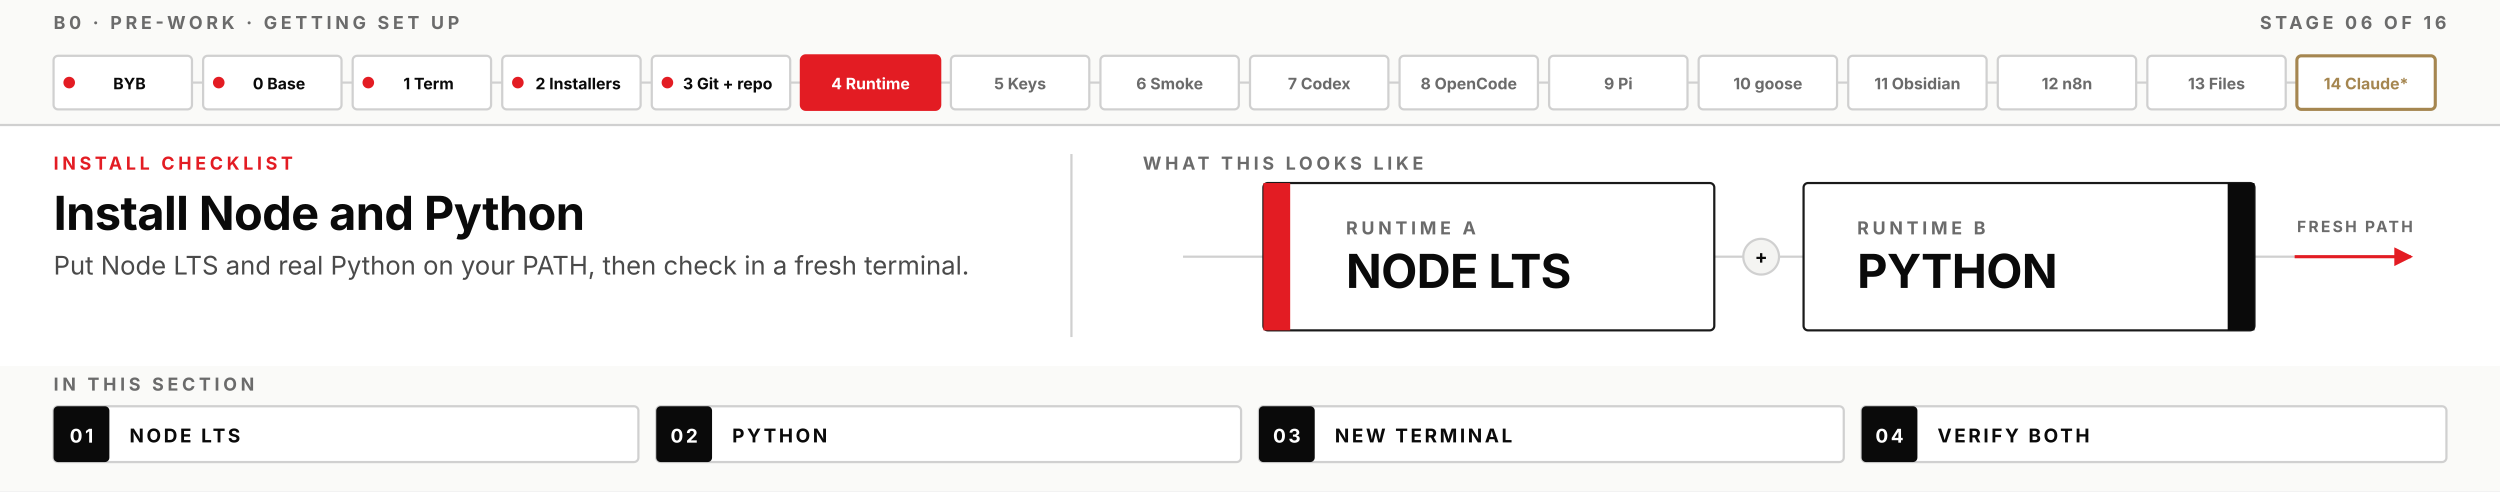
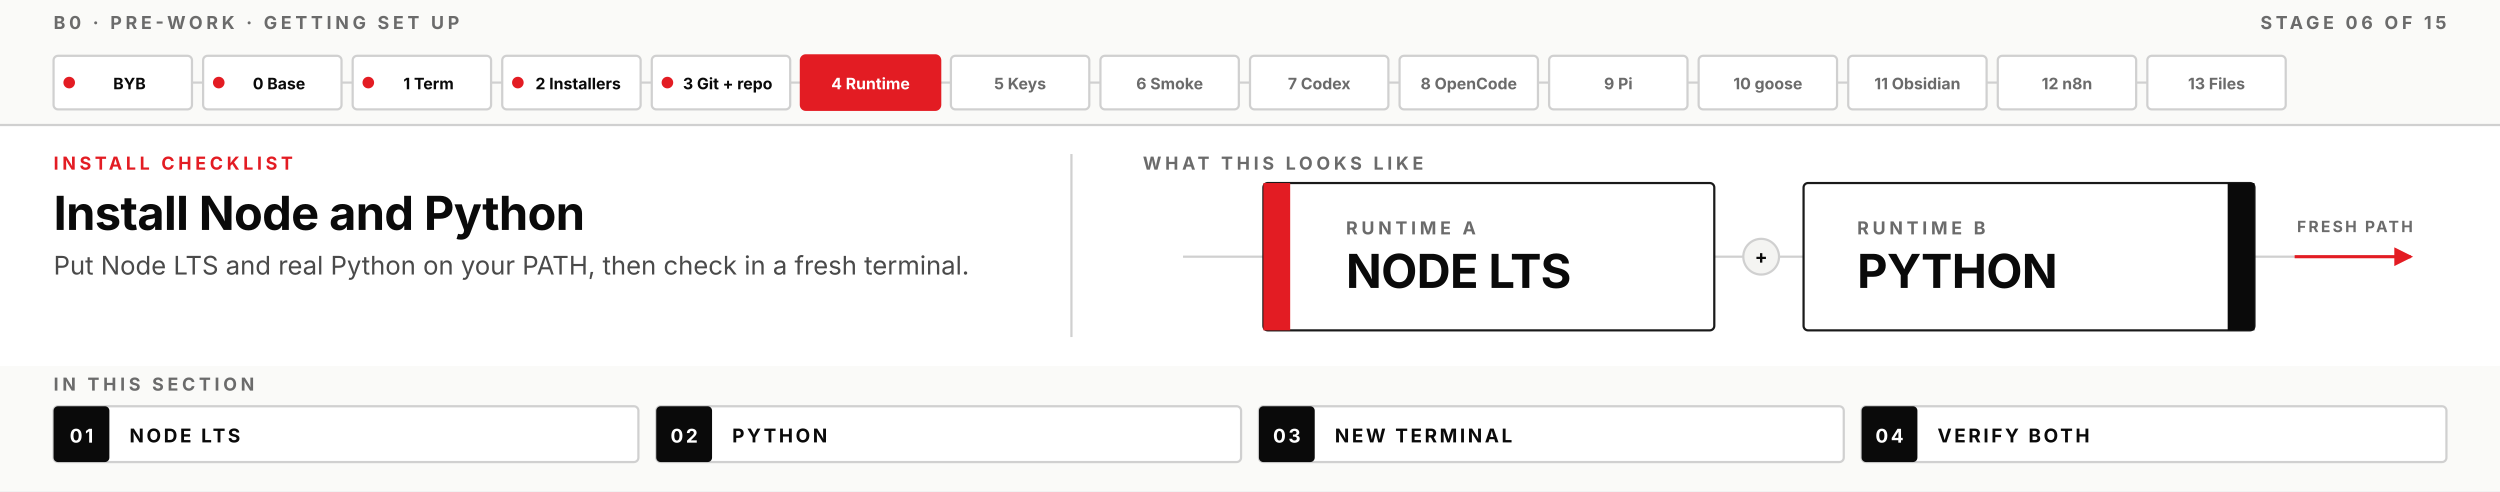
<svg xmlns="http://www.w3.org/2000/svg" viewBox="0 0 1120 220" role="img" aria-labelledby="title-install-pre-work-4-node-js-and-python">
  <defs>
    <marker id="arrow" viewBox="0 0 8 8" refX="7" refY="4" markerWidth="6" markerHeight="6" orient="auto-start-reverse">
      <path d="M0 0 8 4 0 8Z" fill="#0A0A0A" />
    </marker>
    <marker id="arrow-red" viewBox="0 0 8 8" refX="7" refY="4" markerWidth="6" markerHeight="6" orient="auto-start-reverse">
      <path d="M0 0 8 4 0 8Z" fill="#E31C23" />
    </marker>
    <style>
      text { font-family: system-ui, "Inter", "Helvetica Neue", Arial, sans-serif; fill: #0A0A0A; }
      .micro { font-size: 8px; font-weight: 650; letter-spacing: 1.65px; }
      .tiny { font-size: 7px; font-weight: 650; letter-spacing: 1px; }
      .railtext { font-size: 7.1px; font-weight: 650; }
      .title { font-size: 21px; font-weight: 680; letter-spacing: -0.25px; }
      .purpose { font-size: 11.5px; font-weight: 430; fill: #4A4A4A; }
      .caption { font-size: 8.5px; font-weight: 650; letter-spacing: 1.15px; }
      .body { font-size: 9.5px; font-weight: 520; }
      .muted { fill: #6B6B6B; }
      .white { fill: #FFFFFF; }
      .red { fill: #E31C23; }
      .gold { fill: #A58650; }
      .line { fill: none; stroke: #0A0A0A; stroke-width: 1.35; vector-effect: non-scaling-stroke; }
      .hair { fill: none; stroke: #D0D0D0; stroke-width: 1; vector-effect: non-scaling-stroke; }
      .redline { fill: none; stroke: #E31C23; stroke-width: 1.4; vector-effect: non-scaling-stroke; }
      .goldline { fill: none; stroke: #A58650; stroke-width: 1.35; vector-effect: non-scaling-stroke; }
      .dash { stroke-dasharray: 5 4; }
    </style>
  </defs>
  <rect width="1120" height="220" fill="#FFFFFF" />
  <rect x="0" y="0" width="1120" height="56" fill="#FAFAF8" />
  <text x="24" y="13" class="micro muted">B0 · PRE-WORK · GETTING SET UP</text>
-   <text x="1096" y="13" class="micro muted" text-anchor="end">STAGE 06 OF 16</text>
-   <path d="M55 37H1060" class="hair" />
+   <text x="1096" y="13" class="micro muted" text-anchor="end">STAGE 06 OF 15</text>
+   <path d="M55 37H993" class="hair" />
  <rect x="24" y="25" width="62" height="24" rx="2" fill="#FFFFFF" stroke="#D0D0D0" stroke-width="1" />
  <circle cx="31" cy="37" r="2.6" fill="#E31C23" />
  <text x="58" y="40" class="railtext" text-anchor="middle">BYB</text>
  <rect x="91" y="25" width="62" height="24" rx="2" fill="#FFFFFF" stroke="#D0D0D0" stroke-width="1" />
  <circle cx="98" cy="37" r="2.6" fill="#E31C23" />
  <text x="125" y="40" class="railtext" text-anchor="middle">0 Base</text>
  <rect x="158" y="25" width="62" height="24" rx="2" fill="#FFFFFF" stroke="#D0D0D0" stroke-width="1" />
  <circle cx="165" cy="37" r="2.6" fill="#E31C23" />
  <text x="192" y="40" class="railtext" text-anchor="middle">1 Term</text>
  <rect x="225" y="25" width="62" height="24" rx="2" fill="#FFFFFF" stroke="#D0D0D0" stroke-width="1" />
  <circle cx="232" cy="37" r="2.6" fill="#E31C23" />
  <text x="259" y="40" class="railtext" text-anchor="middle">2 Installers</text>
  <rect x="292" y="25" width="62" height="24" rx="2" fill="#FFFFFF" stroke="#D0D0D0" stroke-width="1" />
  <circle cx="299" cy="37" r="2.6" fill="#E31C23" />
  <text x="326" y="40" class="railtext" text-anchor="middle">3 Git + repo</text>
  <rect x="359" y="25" width="62" height="24" rx="2" fill="#E31C23" stroke="#E31C23" stroke-width="1.4" />
  <text x="390" y="40" class="railtext white" text-anchor="middle">4 Runtime</text>
  <rect x="426" y="25" width="62" height="24" rx="2" fill="#FFFFFF" stroke="#D0D0D0" stroke-width="1" />
  <text x="457" y="40" class="railtext muted" text-anchor="middle">5 Keys</text>
  <rect x="493" y="25" width="62" height="24" rx="2" fill="#FFFFFF" stroke="#D0D0D0" stroke-width="1" />
  <text x="524" y="40" class="railtext muted" text-anchor="middle">6 Smoke</text>
  <rect x="560" y="25" width="62" height="24" rx="2" fill="#FFFFFF" stroke="#D0D0D0" stroke-width="1" />
  <text x="591" y="40" class="railtext muted" text-anchor="middle">7 Codex</text>
  <rect x="627" y="25" width="62" height="24" rx="2" fill="#FFFFFF" stroke="#D0D0D0" stroke-width="1" />
  <text x="658" y="40" class="railtext muted" text-anchor="middle">8 OpenCode</text>
  <rect x="694" y="25" width="62" height="24" rx="2" fill="#FFFFFF" stroke="#D0D0D0" stroke-width="1" />
  <text x="725" y="40" class="railtext muted" text-anchor="middle">9 Pi</text>
  <rect x="761" y="25" width="62" height="24" rx="2" fill="#FFFFFF" stroke="#D0D0D0" stroke-width="1" />
  <text x="792" y="40" class="railtext muted" text-anchor="middle">10 goose</text>
  <rect x="828" y="25" width="62" height="24" rx="2" fill="#FFFFFF" stroke="#D0D0D0" stroke-width="1" />
  <text x="859" y="40" class="railtext muted" text-anchor="middle">11 Obsidian</text>
  <rect x="895" y="25" width="62" height="24" rx="2" fill="#FFFFFF" stroke="#D0D0D0" stroke-width="1" />
  <text x="926" y="40" class="railtext muted" text-anchor="middle">12 n8n</text>
  <rect x="962" y="25" width="62" height="24" rx="2" fill="#FFFFFF" stroke="#D0D0D0" stroke-width="1" />
  <text x="993" y="40" class="railtext muted" text-anchor="middle">13 Files</text>
-   <rect x="1029" y="25" width="62" height="24" rx="2" fill="#FFFFFF" stroke="#A58650" stroke-width="1.4" />
-   <text x="1060" y="40" class="railtext gold" text-anchor="middle">14 Claude*</text>
  <path d="M0 56H1120" class="hair" />
  <text x="24" y="76" class="micro red">INSTALL CHECKLIST</text>
  <text x="24" y="103" class="title">Install Node and Python</text>
  <text x="24" y="123" class="purpose">Put Node LTS and real Python on your PATH, then check in a fresh terminal.</text>
  <path d="M480 69V151" class="hair" />
  <text x="512" y="76" class="micro muted">WHAT THIS LOOKS LIKE</text>
  <g aria-label="Node.js and Python runtime badges">
    <path d="M530 115H1072" class="hair" />
    <rect x="566" y="82" width="202" height="66" rx="2" fill="#FFFFFF" stroke="#1A1A1A" />
    <rect x="566" y="82" width="12" height="66" fill="#E31C23" />
    <text x="603" y="105" class="micro muted">RUNTIME A</text>
    <text x="603" y="129" class="title">NODE LTS</text>
    <rect x="808" y="82" width="202" height="66" rx="2" fill="#FFFFFF" stroke="#1A1A1A" />
    <rect x="998" y="82" width="12" height="66" fill="#0A0A0A" />
    <text x="832" y="105" class="micro muted">RUNTIME B</text>
    <text x="832" y="129" class="title">PYTHON</text>
    <circle cx="789" cy="115" r="8" fill="#F4F4F2" stroke="#D0D0D0" />
    <text x="789" y="118" class="caption" text-anchor="middle">+</text>
    <text x="1055" y="104" class="tiny muted" text-anchor="middle">FRESH PATH</text>
    <path d="M1028 115H1080" class="redline" marker-end="url(#arrow-red)" />
  </g>
  <rect x="0" y="164" width="1120" height="56" fill="#FAFAF8" />
  <text x="24" y="175" class="micro muted">IN THIS SECTION</text>
  <rect x="24.00" y="182" width="262.00" height="25" rx="2" fill="#FFFFFF" stroke="#D0D0D0" />
  <rect x="24.00" y="182" width="25" height="25" rx="2" fill="#0A0A0A" />
  <text x="36.50" y="198.3" class="caption white" text-anchor="middle">01</text>
  <text x="58.00" y="198.2" class="caption">NODE LTS</text>
  <rect x="294.00" y="182" width="262.00" height="25" rx="2" fill="#FFFFFF" stroke="#D0D0D0" />
  <rect x="294.00" y="182" width="25" height="25" rx="2" fill="#0A0A0A" />
  <text x="306.50" y="198.3" class="caption white" text-anchor="middle">02</text>
  <text x="328.00" y="198.2" class="caption">PYTHON</text>
  <rect x="564.00" y="182" width="262.00" height="25" rx="2" fill="#FFFFFF" stroke="#D0D0D0" />
  <rect x="564.00" y="182" width="25" height="25" rx="2" fill="#0A0A0A" />
  <text x="576.50" y="198.3" class="caption white" text-anchor="middle">03</text>
  <text x="598.00" y="198.2" class="caption">NEW TERMINAL</text>
  <rect x="834.00" y="182" width="262.00" height="25" rx="2" fill="#FFFFFF" stroke="#D0D0D0" />
  <rect x="834.00" y="182" width="25" height="25" rx="2" fill="#0A0A0A" />
  <text x="846.50" y="198.3" class="caption white" text-anchor="middle">04</text>
  <text x="868.00" y="198.2" class="caption">VERIFY BOTH</text>
</svg>
